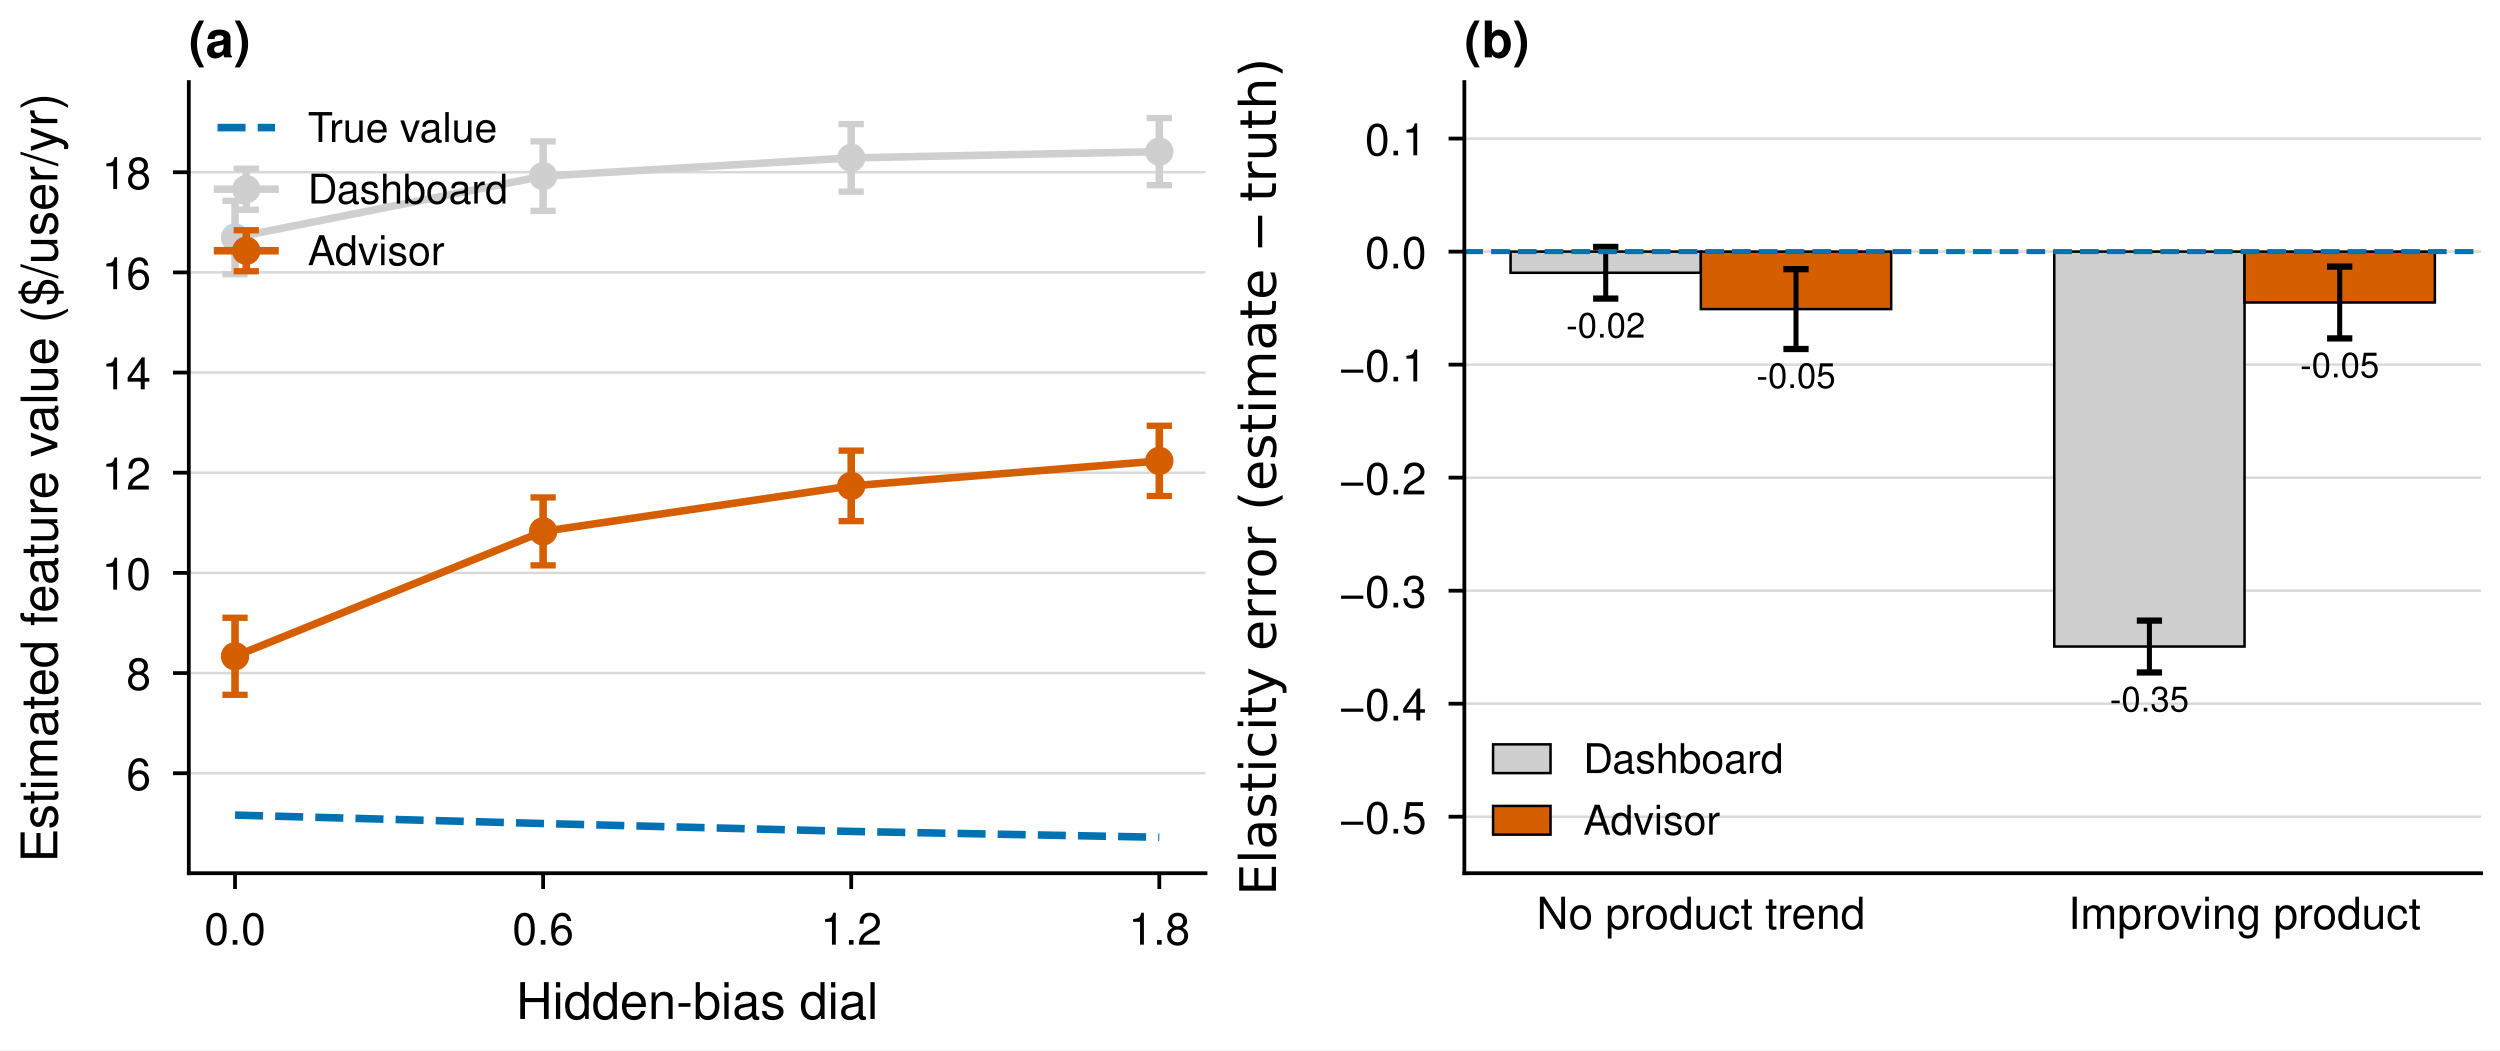
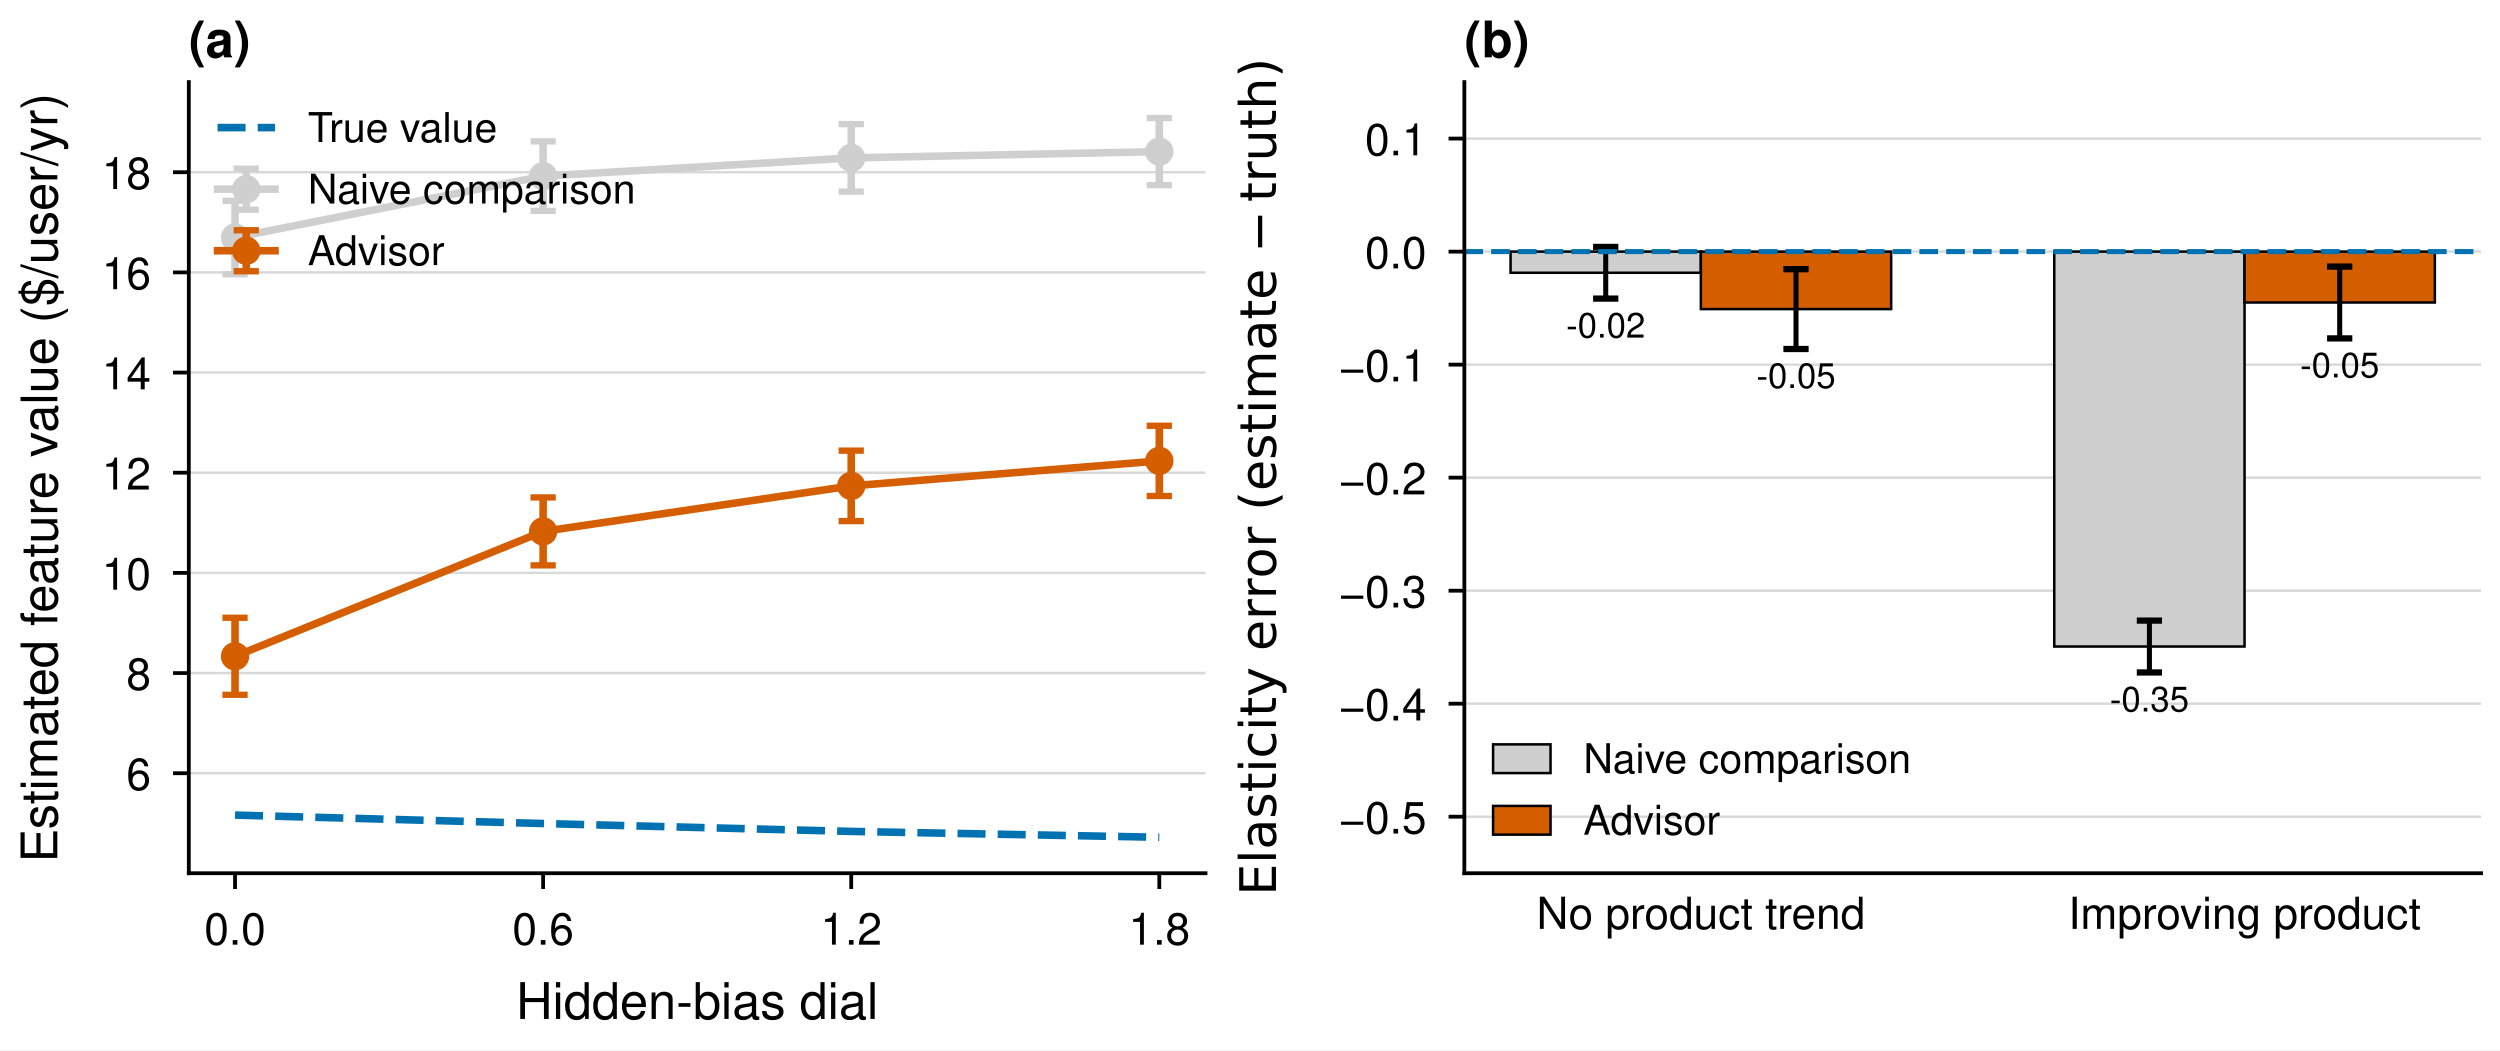
<svg xmlns="http://www.w3.org/2000/svg" xmlns:xlink="http://www.w3.org/1999/xlink" width="396pt" height="166.32pt" viewBox="0 0 396 166.32" version="1.1">
  <defs>
    <style type="text/css">*{stroke-linejoin: round; stroke-linecap: butt}</style>
  </defs>
  <g id="figure_1">
    <g id="patch_1">
      <path d="M 0 166.32  L 396 166.32  L 396 0  L 0 0  z " style="fill: #ffffff" />
    </g>
    <g id="axes_1">
      <g id="patch_2">
        <path d="M 29.908 138.319  L 190.954 138.319  L 190.954 13.001  L 29.908 13.001  z " style="fill: #ffffff" />
      </g>
      <g id="matplotlib.axis_1">
        <g id="xtick_1">
          <g id="line2d_1">
            <defs>
-               <path id="me3007035b7" d="M 0 0  L 0 2.5  " style="stroke: #000000; stroke-width: 0.6" />
+               <path id="md740f919a4" d="M 0 0  L 0 2.5  " style="stroke: #000000; stroke-width: 0.6" />
            </defs>
            <g>
-               <use xlink:href="#me3007035b7" x="37.229" y="138.319" style="stroke: #000000; stroke-width: 0.6" />
+               <use xlink:href="#md740f919a4" x="37.229" y="138.319" style="stroke: #000000; stroke-width: 0.6" />
            </g>
          </g>
          <g id="text_1">
            <text style="font-size: 7px; font-family: 'Helvetica Neue', 'Helvetica', 'Arial', 'TeX Gyre Heros', 'Nimbus Sans', 'Liberation Sans', 'DejaVu Sans', sans-serif; text-anchor: middle" x="37.229" y="149.637" transform="rotate(-0 37.22862 149.6375)">0.0</text>
          </g>
        </g>
        <g id="xtick_2">
          <g id="line2d_2">
            <g>
-               <use xlink:href="#me3007035b7" x="86.03" y="138.319" style="stroke: #000000; stroke-width: 0.6" />
+               <use xlink:href="#md740f919a4" x="86.03" y="138.319" style="stroke: #000000; stroke-width: 0.6" />
            </g>
          </g>
          <g id="text_2">
            <text style="font-size: 7px; font-family: 'Helvetica Neue', 'Helvetica', 'Arial', 'TeX Gyre Heros', 'Nimbus Sans', 'Liberation Sans', 'DejaVu Sans', sans-serif; text-anchor: middle" x="86.03" y="149.637" transform="rotate(-0 86.03029 149.6375)">0.6</text>
          </g>
        </g>
        <g id="xtick_3">
          <g id="line2d_3">
            <g>
-               <use xlink:href="#me3007035b7" x="134.832" y="138.319" style="stroke: #000000; stroke-width: 0.6" />
+               <use xlink:href="#md740f919a4" x="134.832" y="138.319" style="stroke: #000000; stroke-width: 0.6" />
            </g>
          </g>
          <g id="text_3">
            <text style="font-size: 7px; font-family: 'Helvetica Neue', 'Helvetica', 'Arial', 'TeX Gyre Heros', 'Nimbus Sans', 'Liberation Sans', 'DejaVu Sans', sans-serif; text-anchor: middle" x="134.832" y="149.637" transform="rotate(-0 134.832 149.6375)">1.2</text>
          </g>
        </g>
        <g id="xtick_4">
          <g id="line2d_4">
            <g>
-               <use xlink:href="#me3007035b7" x="183.634" y="138.319" style="stroke: #000000; stroke-width: 0.6" />
+               <use xlink:href="#md740f919a4" x="183.634" y="138.319" style="stroke: #000000; stroke-width: 0.6" />
            </g>
          </g>
          <g id="text_4">
            <text style="font-size: 7px; font-family: 'Helvetica Neue', 'Helvetica', 'Arial', 'TeX Gyre Heros', 'Nimbus Sans', 'Liberation Sans', 'DejaVu Sans', sans-serif; text-anchor: middle" x="183.634" y="149.637" transform="rotate(-0 183.6336 149.6375)">1.8</text>
          </g>
        </g>
        <g id="text_5">
          <text style="font-size: 8px; font-family: 'Helvetica Neue', 'Helvetica', 'Arial', 'TeX Gyre Heros', 'Nimbus Sans', 'Liberation Sans', 'DejaVu Sans', sans-serif; text-anchor: middle" x="110.431" y="161.398" transform="rotate(-0 110.4311 161.3979)">Hidden-bias dial</text>
        </g>
      </g>
      <g id="matplotlib.axis_2">
        <g id="ytick_1">
          <g id="line2d_5">
-             <path d="M 29.908 122.479  L 190.954 122.479  " clip-path="url(#pcbcbe449a4)" style="fill: none; stroke: #d9d9d9; stroke-width: 0.4; stroke-linecap: square" />
+             <path d="M 29.908 122.479  L 190.954 122.479  " clip-path="url(#p9e2699ba54)" style="fill: none; stroke: #d9d9d9; stroke-width: 0.4; stroke-linecap: square" />
          </g>
          <g id="line2d_6">
            <defs>
-               <path id="m3be5fb5623" d="M 0 0  L -2.5 0  " style="stroke: #000000; stroke-width: 0.6" />
+               <path id="me9a20f1263" d="M 0 0  L -2.5 0  " style="stroke: #000000; stroke-width: 0.6" />
            </defs>
            <g>
-               <use xlink:href="#m3be5fb5623" x="29.908" y="122.479" style="stroke: #000000; stroke-width: 0.6" />
+               <use xlink:href="#me9a20f1263" x="29.908" y="122.479" style="stroke: #000000; stroke-width: 0.6" />
            </g>
          </g>
          <g id="text_6">
            <text style="font-size: 7px; font-family: 'Helvetica Neue', 'Helvetica', 'Arial', 'TeX Gyre Heros', 'Nimbus Sans', 'Liberation Sans', 'DejaVu Sans', sans-serif; text-anchor: end" x="23.908" y="125.139" transform="rotate(-0 23.90836 125.1385)">6</text>
          </g>
        </g>
        <g id="ytick_2">
          <g id="line2d_7">
-             <path d="M 29.908 106.613  L 190.954 106.613  " clip-path="url(#pcbcbe449a4)" style="fill: none; stroke: #d9d9d9; stroke-width: 0.4; stroke-linecap: square" />
+             <path d="M 29.908 106.613  L 190.954 106.613  " clip-path="url(#p9e2699ba54)" style="fill: none; stroke: #d9d9d9; stroke-width: 0.4; stroke-linecap: square" />
          </g>
          <g id="line2d_8">
            <g>
-               <use xlink:href="#m3be5fb5623" x="29.908" y="106.613" style="stroke: #000000; stroke-width: 0.6" />
+               <use xlink:href="#me9a20f1263" x="29.908" y="106.613" style="stroke: #000000; stroke-width: 0.6" />
            </g>
          </g>
          <g id="text_7">
            <text style="font-size: 7px; font-family: 'Helvetica Neue', 'Helvetica', 'Arial', 'TeX Gyre Heros', 'Nimbus Sans', 'Liberation Sans', 'DejaVu Sans', sans-serif; text-anchor: end" x="23.908" y="109.272" transform="rotate(-0 23.90836 109.2722)">8</text>
          </g>
        </g>
        <g id="ytick_3">
          <g id="line2d_9">
-             <path d="M 29.908 90.747  L 190.954 90.747  " clip-path="url(#pcbcbe449a4)" style="fill: none; stroke: #d9d9d9; stroke-width: 0.4; stroke-linecap: square" />
+             <path d="M 29.908 90.747  L 190.954 90.747  " clip-path="url(#p9e2699ba54)" style="fill: none; stroke: #d9d9d9; stroke-width: 0.4; stroke-linecap: square" />
          </g>
          <g id="line2d_10">
            <g>
-               <use xlink:href="#m3be5fb5623" x="29.908" y="90.747" style="stroke: #000000; stroke-width: 0.6" />
+               <use xlink:href="#me9a20f1263" x="29.908" y="90.747" style="stroke: #000000; stroke-width: 0.6" />
            </g>
          </g>
          <g id="text_8">
            <text style="font-size: 7px; font-family: 'Helvetica Neue', 'Helvetica', 'Arial', 'TeX Gyre Heros', 'Nimbus Sans', 'Liberation Sans', 'DejaVu Sans', sans-serif; text-anchor: end" x="23.908" y="93.406" transform="rotate(-0 23.90836 93.40591)">10</text>
          </g>
        </g>
        <g id="ytick_4">
          <g id="line2d_11">
-             <path d="M 29.908 74.88  L 190.954 74.88  " clip-path="url(#pcbcbe449a4)" style="fill: none; stroke: #d9d9d9; stroke-width: 0.4; stroke-linecap: square" />
+             <path d="M 29.908 74.88  L 190.954 74.88  " clip-path="url(#p9e2699ba54)" style="fill: none; stroke: #d9d9d9; stroke-width: 0.4; stroke-linecap: square" />
          </g>
          <g id="line2d_12">
            <g>
-               <use xlink:href="#m3be5fb5623" x="29.908" y="74.88" style="stroke: #000000; stroke-width: 0.6" />
+               <use xlink:href="#me9a20f1263" x="29.908" y="74.88" style="stroke: #000000; stroke-width: 0.6" />
            </g>
          </g>
          <g id="text_9">
            <text style="font-size: 7px; font-family: 'Helvetica Neue', 'Helvetica', 'Arial', 'TeX Gyre Heros', 'Nimbus Sans', 'Liberation Sans', 'DejaVu Sans', sans-serif; text-anchor: end" x="23.908" y="77.54" transform="rotate(-0 23.90836 77.5396)">12</text>
          </g>
        </g>
        <g id="ytick_5">
          <g id="line2d_13">
-             <path d="M 29.908 59.014  L 190.954 59.014  " clip-path="url(#pcbcbe449a4)" style="fill: none; stroke: #d9d9d9; stroke-width: 0.4; stroke-linecap: square" />
+             <path d="M 29.908 59.014  L 190.954 59.014  " clip-path="url(#p9e2699ba54)" style="fill: none; stroke: #d9d9d9; stroke-width: 0.4; stroke-linecap: square" />
          </g>
          <g id="line2d_14">
            <g>
-               <use xlink:href="#m3be5fb5623" x="29.908" y="59.014" style="stroke: #000000; stroke-width: 0.6" />
+               <use xlink:href="#me9a20f1263" x="29.908" y="59.014" style="stroke: #000000; stroke-width: 0.6" />
            </g>
          </g>
          <g id="text_10">
            <text style="font-size: 7px; font-family: 'Helvetica Neue', 'Helvetica', 'Arial', 'TeX Gyre Heros', 'Nimbus Sans', 'Liberation Sans', 'DejaVu Sans', sans-serif; text-anchor: end" x="23.908" y="61.673" transform="rotate(-0 23.90836 61.67329)">14</text>
          </g>
        </g>
        <g id="ytick_6">
          <g id="line2d_15">
-             <path d="M 29.908 43.148  L 190.954 43.148  " clip-path="url(#pcbcbe449a4)" style="fill: none; stroke: #d9d9d9; stroke-width: 0.4; stroke-linecap: square" />
+             <path d="M 29.908 43.148  L 190.954 43.148  " clip-path="url(#p9e2699ba54)" style="fill: none; stroke: #d9d9d9; stroke-width: 0.4; stroke-linecap: square" />
          </g>
          <g id="line2d_16">
            <g>
-               <use xlink:href="#m3be5fb5623" x="29.908" y="43.148" style="stroke: #000000; stroke-width: 0.6" />
+               <use xlink:href="#me9a20f1263" x="29.908" y="43.148" style="stroke: #000000; stroke-width: 0.6" />
            </g>
          </g>
          <g id="text_11">
            <text style="font-size: 7px; font-family: 'Helvetica Neue', 'Helvetica', 'Arial', 'TeX Gyre Heros', 'Nimbus Sans', 'Liberation Sans', 'DejaVu Sans', sans-serif; text-anchor: end" x="23.908" y="45.807" transform="rotate(-0 23.90836 45.80698)">16</text>
          </g>
        </g>
        <g id="ytick_7">
          <g id="line2d_17">
-             <path d="M 29.908 27.281  L 190.954 27.281  " clip-path="url(#pcbcbe449a4)" style="fill: none; stroke: #d9d9d9; stroke-width: 0.4; stroke-linecap: square" />
+             <path d="M 29.908 27.281  L 190.954 27.281  " clip-path="url(#p9e2699ba54)" style="fill: none; stroke: #d9d9d9; stroke-width: 0.4; stroke-linecap: square" />
          </g>
          <g id="line2d_18">
            <g>
-               <use xlink:href="#m3be5fb5623" x="29.908" y="27.281" style="stroke: #000000; stroke-width: 0.6" />
+               <use xlink:href="#me9a20f1263" x="29.908" y="27.281" style="stroke: #000000; stroke-width: 0.6" />
            </g>
          </g>
          <g id="text_12">
            <text style="font-size: 7px; font-family: 'Helvetica Neue', 'Helvetica', 'Arial', 'TeX Gyre Heros', 'Nimbus Sans', 'Liberation Sans', 'DejaVu Sans', sans-serif; text-anchor: end" x="23.908" y="29.941" transform="rotate(-0 23.90836 29.94067)">18</text>
          </g>
        </g>
        <g id="text_13">
          <text style="font-size: 8px; font-family: 'Helvetica Neue', 'Helvetica', 'Arial', 'TeX Gyre Heros', 'Nimbus Sans', 'Liberation Sans', 'DejaVu Sans', sans-serif; text-anchor: middle" x="9.079" y="75.66" transform="rotate(-90 9.07899 75.66)">Estimated feature value ($/user/yr)</text>
        </g>
      </g>
      <g id="LineCollection_1">
-         <path d="M 37.229 43.445  L 37.229 31.813  " clip-path="url(#pcbcbe449a4)" style="fill: none; stroke: #cfcfcf; stroke-width: 1.2" />
-         <path d="M 86.03 33.406  L 86.03 22.392  " clip-path="url(#pcbcbe449a4)" style="fill: none; stroke: #cfcfcf; stroke-width: 1.2" />
-         <path d="M 134.832 30.358  L 134.832 19.656  " clip-path="url(#pcbcbe449a4)" style="fill: none; stroke: #cfcfcf; stroke-width: 1.2" />
-         <path d="M 183.634 29.333  L 183.634 18.697  " clip-path="url(#pcbcbe449a4)" style="fill: none; stroke: #cfcfcf; stroke-width: 1.2" />
+         <path d="M 37.229 43.445  L 37.229 31.813  " clip-path="url(#p9e2699ba54)" style="fill: none; stroke: #cfcfcf; stroke-width: 1.2" />
+         <path d="M 86.03 33.406  L 86.03 22.392  " clip-path="url(#p9e2699ba54)" style="fill: none; stroke: #cfcfcf; stroke-width: 1.2" />
+         <path d="M 134.832 30.358  L 134.832 19.656  " clip-path="url(#p9e2699ba54)" style="fill: none; stroke: #cfcfcf; stroke-width: 1.2" />
+         <path d="M 183.634 29.333  L 183.634 18.697  " clip-path="url(#p9e2699ba54)" style="fill: none; stroke: #cfcfcf; stroke-width: 1.2" />
      </g>
      <g id="line2d_19">
        <defs>
-           <path id="m114cde1d30" d="M 2 0  L -2 -0  " style="stroke: #cfcfcf" />
+           <path id="m17aa337a20" d="M 2 0  L -2 -0  " style="stroke: #cfcfcf" />
        </defs>
-         <g clip-path="url(#pcbcbe449a4)">
-           <use xlink:href="#m114cde1d30" x="37.229" y="43.445" style="fill: #cfcfcf; stroke: #cfcfcf" />
-           <use xlink:href="#m114cde1d30" x="86.03" y="33.406" style="fill: #cfcfcf; stroke: #cfcfcf" />
-           <use xlink:href="#m114cde1d30" x="134.832" y="30.358" style="fill: #cfcfcf; stroke: #cfcfcf" />
-           <use xlink:href="#m114cde1d30" x="183.634" y="29.333" style="fill: #cfcfcf; stroke: #cfcfcf" />
+         <g clip-path="url(#p9e2699ba54)">
+           <use xlink:href="#m17aa337a20" x="37.229" y="43.445" style="fill: #cfcfcf; stroke: #cfcfcf" />
+           <use xlink:href="#m17aa337a20" x="86.03" y="33.406" style="fill: #cfcfcf; stroke: #cfcfcf" />
+           <use xlink:href="#m17aa337a20" x="134.832" y="30.358" style="fill: #cfcfcf; stroke: #cfcfcf" />
+           <use xlink:href="#m17aa337a20" x="183.634" y="29.333" style="fill: #cfcfcf; stroke: #cfcfcf" />
        </g>
      </g>
      <g id="line2d_20">
-         <g clip-path="url(#pcbcbe449a4)">
-           <use xlink:href="#m114cde1d30" x="37.229" y="31.813" style="fill: #cfcfcf; stroke: #cfcfcf" />
-           <use xlink:href="#m114cde1d30" x="86.03" y="22.392" style="fill: #cfcfcf; stroke: #cfcfcf" />
-           <use xlink:href="#m114cde1d30" x="134.832" y="19.656" style="fill: #cfcfcf; stroke: #cfcfcf" />
-           <use xlink:href="#m114cde1d30" x="183.634" y="18.697" style="fill: #cfcfcf; stroke: #cfcfcf" />
+         <g clip-path="url(#p9e2699ba54)">
+           <use xlink:href="#m17aa337a20" x="37.229" y="31.813" style="fill: #cfcfcf; stroke: #cfcfcf" />
+           <use xlink:href="#m17aa337a20" x="86.03" y="22.392" style="fill: #cfcfcf; stroke: #cfcfcf" />
+           <use xlink:href="#m17aa337a20" x="134.832" y="19.656" style="fill: #cfcfcf; stroke: #cfcfcf" />
+           <use xlink:href="#m17aa337a20" x="183.634" y="18.697" style="fill: #cfcfcf; stroke: #cfcfcf" />
        </g>
      </g>
      <g id="LineCollection_2">
-         <path d="M 37.229 110.055  L 37.229 97.855  " clip-path="url(#pcbcbe449a4)" style="fill: none; stroke: #d55e00; stroke-width: 1.2" />
-         <path d="M 86.03 89.556  L 86.03 78.796  " clip-path="url(#pcbcbe449a4)" style="fill: none; stroke: #d55e00; stroke-width: 1.2" />
-         <path d="M 134.832 82.544  L 134.832 71.382  " clip-path="url(#pcbcbe449a4)" style="fill: none; stroke: #d55e00; stroke-width: 1.2" />
-         <path d="M 183.634 78.565  L 183.634 67.445  " clip-path="url(#pcbcbe449a4)" style="fill: none; stroke: #d55e00; stroke-width: 1.2" />
+         <path d="M 37.229 110.055  L 37.229 97.855  " clip-path="url(#p9e2699ba54)" style="fill: none; stroke: #d55e00; stroke-width: 1.2" />
+         <path d="M 86.03 89.556  L 86.03 78.796  " clip-path="url(#p9e2699ba54)" style="fill: none; stroke: #d55e00; stroke-width: 1.2" />
+         <path d="M 134.832 82.544  L 134.832 71.382  " clip-path="url(#p9e2699ba54)" style="fill: none; stroke: #d55e00; stroke-width: 1.2" />
+         <path d="M 183.634 78.565  L 183.634 67.445  " clip-path="url(#p9e2699ba54)" style="fill: none; stroke: #d55e00; stroke-width: 1.2" />
      </g>
      <g id="line2d_21">
        <defs>
-           <path id="mad5db447be" d="M 2 0  L -2 -0  " style="stroke: #d55e00" />
+           <path id="mf3187e4258" d="M 2 0  L -2 -0  " style="stroke: #d55e00" />
        </defs>
-         <g clip-path="url(#pcbcbe449a4)">
-           <use xlink:href="#mad5db447be" x="37.229" y="110.055" style="fill: #d55e00; stroke: #d55e00" />
-           <use xlink:href="#mad5db447be" x="86.03" y="89.556" style="fill: #d55e00; stroke: #d55e00" />
-           <use xlink:href="#mad5db447be" x="134.832" y="82.544" style="fill: #d55e00; stroke: #d55e00" />
-           <use xlink:href="#mad5db447be" x="183.634" y="78.565" style="fill: #d55e00; stroke: #d55e00" />
+         <g clip-path="url(#p9e2699ba54)">
+           <use xlink:href="#mf3187e4258" x="37.229" y="110.055" style="fill: #d55e00; stroke: #d55e00" />
+           <use xlink:href="#mf3187e4258" x="86.03" y="89.556" style="fill: #d55e00; stroke: #d55e00" />
+           <use xlink:href="#mf3187e4258" x="134.832" y="82.544" style="fill: #d55e00; stroke: #d55e00" />
+           <use xlink:href="#mf3187e4258" x="183.634" y="78.565" style="fill: #d55e00; stroke: #d55e00" />
        </g>
      </g>
      <g id="line2d_22">
-         <g clip-path="url(#pcbcbe449a4)">
-           <use xlink:href="#mad5db447be" x="37.229" y="97.855" style="fill: #d55e00; stroke: #d55e00" />
-           <use xlink:href="#mad5db447be" x="86.03" y="78.796" style="fill: #d55e00; stroke: #d55e00" />
-           <use xlink:href="#mad5db447be" x="134.832" y="71.382" style="fill: #d55e00; stroke: #d55e00" />
-           <use xlink:href="#mad5db447be" x="183.634" y="67.445" style="fill: #d55e00; stroke: #d55e00" />
+         <g clip-path="url(#p9e2699ba54)">
+           <use xlink:href="#mf3187e4258" x="37.229" y="97.855" style="fill: #d55e00; stroke: #d55e00" />
+           <use xlink:href="#mf3187e4258" x="86.03" y="78.796" style="fill: #d55e00; stroke: #d55e00" />
+           <use xlink:href="#mf3187e4258" x="134.832" y="71.382" style="fill: #d55e00; stroke: #d55e00" />
+           <use xlink:href="#mf3187e4258" x="183.634" y="67.445" style="fill: #d55e00; stroke: #d55e00" />
        </g>
      </g>
      <g id="line2d_23">
-         <path d="M 37.229 129.109  L 86.03 130.447  L 134.832 131.696  L 183.634 132.623  " clip-path="url(#pcbcbe449a4)" style="fill: none; stroke-dasharray: 4.44,1.92; stroke-dashoffset: 0; stroke: #0072b2; stroke-width: 1.2" />
+         <path d="M 37.229 129.109  L 86.03 130.447  L 134.832 131.696  L 183.634 132.623  " clip-path="url(#p9e2699ba54)" style="fill: none; stroke-dasharray: 4.44,1.92; stroke-dashoffset: 0; stroke: #0072b2; stroke-width: 1.2" />
      </g>
      <g id="line2d_24">
-         <path d="M 37.229 37.629  L 86.03 27.899  L 134.832 25.007  L 183.634 24.015  " clip-path="url(#pcbcbe449a4)" style="fill: none; stroke: #cfcfcf; stroke-width: 1.2; stroke-linecap: square" />
+         <path d="M 37.229 37.629  L 86.03 27.899  L 134.832 25.007  L 183.634 24.015  " clip-path="url(#p9e2699ba54)" style="fill: none; stroke: #cfcfcf; stroke-width: 1.2; stroke-linecap: square" />
        <defs>
-           <path id="me6ccf4a0ce" d="M 0 1.75  C 0.464 1.75 0.909 1.566 1.237 1.237  C 1.566 0.909 1.75 0.464 1.75 0  C 1.75 -0.464 1.566 -0.909 1.237 -1.237  C 0.909 -1.566 0.464 -1.75 0 -1.75  C -0.464 -1.75 -0.909 -1.566 -1.237 -1.237  C -1.566 -0.909 -1.75 -0.464 -1.75 0  C -1.75 0.464 -1.566 0.909 -1.237 1.237  C -0.909 1.566 -0.464 1.75 0 1.75  z " style="stroke: #cfcfcf" />
+           <path id="m0087fcd6fc" d="M 0 1.75  C 0.464 1.75 0.909 1.566 1.237 1.237  C 1.566 0.909 1.75 0.464 1.75 0  C 1.75 -0.464 1.566 -0.909 1.237 -1.237  C 0.909 -1.566 0.464 -1.75 0 -1.75  C -0.464 -1.75 -0.909 -1.566 -1.237 -1.237  C -1.566 -0.909 -1.75 -0.464 -1.75 0  C -1.75 0.464 -1.566 0.909 -1.237 1.237  C -0.909 1.566 -0.464 1.75 0 1.75  z " style="stroke: #cfcfcf" />
        </defs>
-         <g clip-path="url(#pcbcbe449a4)">
-           <use xlink:href="#me6ccf4a0ce" x="37.229" y="37.629" style="fill: #cfcfcf; stroke: #cfcfcf" />
-           <use xlink:href="#me6ccf4a0ce" x="86.03" y="27.899" style="fill: #cfcfcf; stroke: #cfcfcf" />
-           <use xlink:href="#me6ccf4a0ce" x="134.832" y="25.007" style="fill: #cfcfcf; stroke: #cfcfcf" />
-           <use xlink:href="#me6ccf4a0ce" x="183.634" y="24.015" style="fill: #cfcfcf; stroke: #cfcfcf" />
+         <g clip-path="url(#p9e2699ba54)">
+           <use xlink:href="#m0087fcd6fc" x="37.229" y="37.629" style="fill: #cfcfcf; stroke: #cfcfcf" />
+           <use xlink:href="#m0087fcd6fc" x="86.03" y="27.899" style="fill: #cfcfcf; stroke: #cfcfcf" />
+           <use xlink:href="#m0087fcd6fc" x="134.832" y="25.007" style="fill: #cfcfcf; stroke: #cfcfcf" />
+           <use xlink:href="#m0087fcd6fc" x="183.634" y="24.015" style="fill: #cfcfcf; stroke: #cfcfcf" />
        </g>
      </g>
      <g id="line2d_25">
-         <path d="M 37.229 103.955  L 86.03 84.176  L 134.832 76.963  L 183.634 73.005  " clip-path="url(#pcbcbe449a4)" style="fill: none; stroke: #d55e00; stroke-width: 1.2; stroke-linecap: square" />
+         <path d="M 37.229 103.955  L 86.03 84.176  L 134.832 76.963  L 183.634 73.005  " clip-path="url(#p9e2699ba54)" style="fill: none; stroke: #d55e00; stroke-width: 1.2; stroke-linecap: square" />
        <defs>
-           <path id="m2303ee9ac1" d="M 0 1.75  C 0.464 1.75 0.909 1.566 1.237 1.237  C 1.566 0.909 1.75 0.464 1.75 0  C 1.75 -0.464 1.566 -0.909 1.237 -1.237  C 0.909 -1.566 0.464 -1.75 0 -1.75  C -0.464 -1.75 -0.909 -1.566 -1.237 -1.237  C -1.566 -0.909 -1.75 -0.464 -1.75 0  C -1.75 0.464 -1.566 0.909 -1.237 1.237  C -0.909 1.566 -0.464 1.75 0 1.75  z " style="stroke: #d55e00" />
+           <path id="m095794d73f" d="M 0 1.75  C 0.464 1.75 0.909 1.566 1.237 1.237  C 1.566 0.909 1.75 0.464 1.75 0  C 1.75 -0.464 1.566 -0.909 1.237 -1.237  C 0.909 -1.566 0.464 -1.75 0 -1.75  C -0.464 -1.75 -0.909 -1.566 -1.237 -1.237  C -1.566 -0.909 -1.75 -0.464 -1.75 0  C -1.75 0.464 -1.566 0.909 -1.237 1.237  C -0.909 1.566 -0.464 1.75 0 1.75  z " style="stroke: #d55e00" />
        </defs>
-         <g clip-path="url(#pcbcbe449a4)">
-           <use xlink:href="#m2303ee9ac1" x="37.229" y="103.955" style="fill: #d55e00; stroke: #d55e00" />
-           <use xlink:href="#m2303ee9ac1" x="86.03" y="84.176" style="fill: #d55e00; stroke: #d55e00" />
-           <use xlink:href="#m2303ee9ac1" x="134.832" y="76.963" style="fill: #d55e00; stroke: #d55e00" />
-           <use xlink:href="#m2303ee9ac1" x="183.634" y="73.005" style="fill: #d55e00; stroke: #d55e00" />
+         <g clip-path="url(#p9e2699ba54)">
+           <use xlink:href="#m095794d73f" x="37.229" y="103.955" style="fill: #d55e00; stroke: #d55e00" />
+           <use xlink:href="#m095794d73f" x="86.03" y="84.176" style="fill: #d55e00; stroke: #d55e00" />
+           <use xlink:href="#m095794d73f" x="134.832" y="76.963" style="fill: #d55e00; stroke: #d55e00" />
+           <use xlink:href="#m095794d73f" x="183.634" y="73.005" style="fill: #d55e00; stroke: #d55e00" />
        </g>
      </g>
      <g id="patch_3">
        <path d="M 29.908 138.319  L 29.908 13.001  " style="fill: none; stroke: #000000; stroke-width: 0.6; stroke-linejoin: miter; stroke-linecap: square" />
      </g>
      <g id="patch_4">
        <path d="M 29.908 138.319  L 190.954 138.319  " style="fill: none; stroke: #000000; stroke-width: 0.6; stroke-linejoin: miter; stroke-linecap: square" />
      </g>
      <g id="text_14">
        <text style="font-weight: 700; font-size: 8px; font-family: 'Helvetica Neue', 'Helvetica', 'Arial', 'TeX Gyre Heros', 'Nimbus Sans', 'Liberation Sans', 'DejaVu Sans', sans-serif; text-anchor: start" x="29.908" y="9.079" transform="rotate(-0 29.90836 9.07899)">(a)</text>
      </g>
      <g id="legend_1">
        <g id="line2d_26">
          <path d="M 34.458 20.215  L 39.008 20.215  L 43.558 20.215  " style="fill: none; stroke-dasharray: 4.44,1.92; stroke-dashoffset: 0; stroke: #0072b2; stroke-width: 1.2" />
        </g>
        <g id="text_15">
          <text style="font-size: 6.5px; font-family: 'Helvetica Neue', 'Helvetica', 'Arial', 'TeX Gyre Heros', 'Nimbus Sans', 'Liberation Sans', 'DejaVu Sans', sans-serif; text-anchor: start" x="48.758" y="22.49" transform="rotate(-0 48.75836 22.48985)">True value</text>
        </g>
        <g id="LineCollection_3">
          <path d="M 39.008 33.215  L 39.008 26.715  " style="fill: none; stroke: #cfcfcf; stroke-width: 1.2" />
        </g>
        <g id="line2d_27">
          <g>
-             <use xlink:href="#m114cde1d30" x="39.008" y="33.215" style="fill: #cfcfcf; stroke: #cfcfcf" />
+             <use xlink:href="#m17aa337a20" x="39.008" y="33.215" style="fill: #cfcfcf; stroke: #cfcfcf" />
          </g>
        </g>
        <g id="line2d_28">
          <g>
-             <use xlink:href="#m114cde1d30" x="39.008" y="26.715" style="fill: #cfcfcf; stroke: #cfcfcf" />
+             <use xlink:href="#m17aa337a20" x="39.008" y="26.715" style="fill: #cfcfcf; stroke: #cfcfcf" />
          </g>
        </g>
        <g id="line2d_29">
          <path d="M 34.458 29.965  L 43.558 29.965  " style="fill: none; stroke: #cfcfcf; stroke-width: 1.2; stroke-linecap: square" />
        </g>
        <g id="line2d_30">
          <g>
-             <use xlink:href="#me6ccf4a0ce" x="39.008" y="29.965" style="fill: #cfcfcf; stroke: #cfcfcf" />
+             <use xlink:href="#m0087fcd6fc" x="39.008" y="29.965" style="fill: #cfcfcf; stroke: #cfcfcf" />
          </g>
        </g>
        <g id="text_16">
-           <text style="font-size: 6.5px; font-family: 'Helvetica Neue', 'Helvetica', 'Arial', 'TeX Gyre Heros', 'Nimbus Sans', 'Liberation Sans', 'DejaVu Sans', sans-serif; text-anchor: start" x="48.758" y="32.24" transform="rotate(-0 48.75836 32.24036)">Dashboard</text>
+           <text style="font-size: 6.5px; font-family: 'Helvetica Neue', 'Helvetica', 'Arial', 'TeX Gyre Heros', 'Nimbus Sans', 'Liberation Sans', 'DejaVu Sans', sans-serif; text-anchor: start" x="48.758" y="32.24" transform="rotate(-0 48.75836 32.24036)">Naive comparison</text>
        </g>
        <g id="LineCollection_4">
          <path d="M 39.008 42.966  L 39.008 36.466  " style="fill: none; stroke: #d55e00; stroke-width: 1.2" />
        </g>
        <g id="line2d_31">
          <g>
-             <use xlink:href="#mad5db447be" x="39.008" y="42.966" style="fill: #d55e00; stroke: #d55e00" />
+             <use xlink:href="#mf3187e4258" x="39.008" y="42.966" style="fill: #d55e00; stroke: #d55e00" />
          </g>
        </g>
        <g id="line2d_32">
          <g>
-             <use xlink:href="#mad5db447be" x="39.008" y="36.466" style="fill: #d55e00; stroke: #d55e00" />
+             <use xlink:href="#mf3187e4258" x="39.008" y="36.466" style="fill: #d55e00; stroke: #d55e00" />
          </g>
        </g>
        <g id="line2d_33">
          <path d="M 34.458 39.716  L 43.558 39.716  " style="fill: none; stroke: #d55e00; stroke-width: 1.2; stroke-linecap: square" />
        </g>
        <g id="line2d_34">
          <g>
-             <use xlink:href="#m2303ee9ac1" x="39.008" y="39.716" style="fill: #d55e00; stroke: #d55e00" />
+             <use xlink:href="#m095794d73f" x="39.008" y="39.716" style="fill: #d55e00; stroke: #d55e00" />
          </g>
        </g>
        <g id="text_17">
          <text style="font-size: 6.5px; font-family: 'Helvetica Neue', 'Helvetica', 'Arial', 'TeX Gyre Heros', 'Nimbus Sans', 'Liberation Sans', 'DejaVu Sans', sans-serif; text-anchor: start" x="48.758" y="41.991" transform="rotate(-0 48.75836 41.99086)">Advisor</text>
        </g>
      </g>
    </g>
    <g id="axes_2">
      <g id="patch_5">
        <path d="M 231.954 138.319  L 393 138.319  L 393 13.001  L 231.954 13.001  z " style="fill: #ffffff" />
      </g>
      <g id="matplotlib.axis_3">
        <g id="xtick_5">
          <g id="line2d_35" />
          <g id="text_18">
            <text style="font-size: 7px; font-family: 'Helvetica Neue', 'Helvetica', 'Arial', 'TeX Gyre Heros', 'Nimbus Sans', 'Liberation Sans', 'DejaVu Sans', sans-serif; text-anchor: middle" x="269.417" y="147.138" transform="rotate(-0 269.4167 147.138)">No product trend</text>
          </g>
        </g>
        <g id="xtick_6">
          <g id="line2d_36" />
          <g id="text_19">
            <text style="font-size: 7px; font-family: 'Helvetica Neue', 'Helvetica', 'Arial', 'TeX Gyre Heros', 'Nimbus Sans', 'Liberation Sans', 'DejaVu Sans', sans-serif; text-anchor: middle" x="355.537" y="147.138" transform="rotate(-0 355.5373 147.138)">Improving product</text>
          </g>
        </g>
      </g>
      <g id="matplotlib.axis_4">
        <g id="ytick_8">
          <g id="line2d_37">
-             <path d="M 231.954 129.368  L 393 129.368  " clip-path="url(#p825548a7c8)" style="fill: none; stroke: #d9d9d9; stroke-width: 0.4; stroke-linecap: square" />
+             <path d="M 231.954 129.368  L 393 129.368  " clip-path="url(#p6ec10da5fe)" style="fill: none; stroke: #d9d9d9; stroke-width: 0.4; stroke-linecap: square" />
          </g>
          <g id="line2d_38">
            <g>
-               <use xlink:href="#m3be5fb5623" x="231.954" y="129.368" style="stroke: #000000; stroke-width: 0.6" />
+               <use xlink:href="#me9a20f1263" x="231.954" y="129.368" style="stroke: #000000; stroke-width: 0.6" />
            </g>
          </g>
          <g id="text_20">
            <text style="font-size: 7px; font-family: 'Helvetica Neue', 'Helvetica', 'Arial', 'TeX Gyre Heros', 'Nimbus Sans', 'Liberation Sans', 'DejaVu Sans', sans-serif; text-anchor: end" x="225.954" y="132.027" transform="rotate(-0 225.9542 132.027)">−0.5</text>
          </g>
        </g>
        <g id="ytick_9">
          <g id="line2d_39">
-             <path d="M 231.954 111.465  L 393 111.465  " clip-path="url(#p825548a7c8)" style="fill: none; stroke: #d9d9d9; stroke-width: 0.4; stroke-linecap: square" />
+             <path d="M 231.954 111.465  L 393 111.465  " clip-path="url(#p6ec10da5fe)" style="fill: none; stroke: #d9d9d9; stroke-width: 0.4; stroke-linecap: square" />
          </g>
          <g id="line2d_40">
            <g>
-               <use xlink:href="#m3be5fb5623" x="231.954" y="111.465" style="stroke: #000000; stroke-width: 0.6" />
+               <use xlink:href="#me9a20f1263" x="231.954" y="111.465" style="stroke: #000000; stroke-width: 0.6" />
            </g>
          </g>
          <g id="text_21">
            <text style="font-size: 7px; font-family: 'Helvetica Neue', 'Helvetica', 'Arial', 'TeX Gyre Heros', 'Nimbus Sans', 'Liberation Sans', 'DejaVu Sans', sans-serif; text-anchor: end" x="225.954" y="114.124" transform="rotate(-0 225.9542 114.1244)">−0.4</text>
          </g>
        </g>
        <g id="ytick_10">
          <g id="line2d_41">
-             <path d="M 231.954 93.563  L 393 93.563  " clip-path="url(#p825548a7c8)" style="fill: none; stroke: #d9d9d9; stroke-width: 0.4; stroke-linecap: square" />
+             <path d="M 231.954 93.563  L 393 93.563  " clip-path="url(#p6ec10da5fe)" style="fill: none; stroke: #d9d9d9; stroke-width: 0.4; stroke-linecap: square" />
          </g>
          <g id="line2d_42">
            <g>
-               <use xlink:href="#m3be5fb5623" x="231.954" y="93.563" style="stroke: #000000; stroke-width: 0.6" />
+               <use xlink:href="#me9a20f1263" x="231.954" y="93.563" style="stroke: #000000; stroke-width: 0.6" />
            </g>
          </g>
          <g id="text_22">
            <text style="font-size: 7px; font-family: 'Helvetica Neue', 'Helvetica', 'Arial', 'TeX Gyre Heros', 'Nimbus Sans', 'Liberation Sans', 'DejaVu Sans', sans-serif; text-anchor: end" x="225.954" y="96.222" transform="rotate(-0 225.9542 96.22179)">−0.3</text>
          </g>
        </g>
        <g id="ytick_11">
          <g id="line2d_43">
-             <path d="M 231.954 75.66  L 393 75.66  " clip-path="url(#p825548a7c8)" style="fill: none; stroke: #d9d9d9; stroke-width: 0.4; stroke-linecap: square" />
+             <path d="M 231.954 75.66  L 393 75.66  " clip-path="url(#p6ec10da5fe)" style="fill: none; stroke: #d9d9d9; stroke-width: 0.4; stroke-linecap: square" />
          </g>
          <g id="line2d_44">
            <g>
-               <use xlink:href="#m3be5fb5623" x="231.954" y="75.66" style="stroke: #000000; stroke-width: 0.6" />
+               <use xlink:href="#me9a20f1263" x="231.954" y="75.66" style="stroke: #000000; stroke-width: 0.6" />
            </g>
          </g>
          <g id="text_23">
            <text style="font-size: 7px; font-family: 'Helvetica Neue', 'Helvetica', 'Arial', 'TeX Gyre Heros', 'Nimbus Sans', 'Liberation Sans', 'DejaVu Sans', sans-serif; text-anchor: end" x="225.954" y="78.319" transform="rotate(-0 225.9542 78.31918)">−0.2</text>
          </g>
        </g>
        <g id="ytick_12">
          <g id="line2d_45">
-             <path d="M 231.954 57.757  L 393 57.757  " clip-path="url(#p825548a7c8)" style="fill: none; stroke: #d9d9d9; stroke-width: 0.4; stroke-linecap: square" />
+             <path d="M 231.954 57.757  L 393 57.757  " clip-path="url(#p6ec10da5fe)" style="fill: none; stroke: #d9d9d9; stroke-width: 0.4; stroke-linecap: square" />
          </g>
          <g id="line2d_46">
            <g>
-               <use xlink:href="#m3be5fb5623" x="231.954" y="57.757" style="stroke: #000000; stroke-width: 0.6" />
+               <use xlink:href="#me9a20f1263" x="231.954" y="57.757" style="stroke: #000000; stroke-width: 0.6" />
            </g>
          </g>
          <g id="text_24">
            <text style="font-size: 7px; font-family: 'Helvetica Neue', 'Helvetica', 'Arial', 'TeX Gyre Heros', 'Nimbus Sans', 'Liberation Sans', 'DejaVu Sans', sans-serif; text-anchor: end" x="225.954" y="60.417" transform="rotate(-0 225.9542 60.41657)">−0.1</text>
          </g>
        </g>
        <g id="ytick_13">
          <g id="line2d_47">
-             <path d="M 231.954 39.855  L 393 39.855  " clip-path="url(#p825548a7c8)" style="fill: none; stroke: #d9d9d9; stroke-width: 0.4; stroke-linecap: square" />
+             <path d="M 231.954 39.855  L 393 39.855  " clip-path="url(#p6ec10da5fe)" style="fill: none; stroke: #d9d9d9; stroke-width: 0.4; stroke-linecap: square" />
          </g>
          <g id="line2d_48">
            <g>
-               <use xlink:href="#m3be5fb5623" x="231.954" y="39.855" style="stroke: #000000; stroke-width: 0.6" />
+               <use xlink:href="#me9a20f1263" x="231.954" y="39.855" style="stroke: #000000; stroke-width: 0.6" />
            </g>
          </g>
          <g id="text_25">
            <text style="font-size: 7px; font-family: 'Helvetica Neue', 'Helvetica', 'Arial', 'TeX Gyre Heros', 'Nimbus Sans', 'Liberation Sans', 'DejaVu Sans', sans-serif; text-anchor: end" x="225.954" y="42.514" transform="rotate(-0 225.9542 42.51396)">0.0</text>
          </g>
        </g>
        <g id="ytick_14">
          <g id="line2d_49">
-             <path d="M 231.954 21.952  L 393 21.952  " clip-path="url(#p825548a7c8)" style="fill: none; stroke: #d9d9d9; stroke-width: 0.4; stroke-linecap: square" />
+             <path d="M 231.954 21.952  L 393 21.952  " clip-path="url(#p6ec10da5fe)" style="fill: none; stroke: #d9d9d9; stroke-width: 0.4; stroke-linecap: square" />
          </g>
          <g id="line2d_50">
            <g>
-               <use xlink:href="#m3be5fb5623" x="231.954" y="21.952" style="stroke: #000000; stroke-width: 0.6" />
+               <use xlink:href="#me9a20f1263" x="231.954" y="21.952" style="stroke: #000000; stroke-width: 0.6" />
            </g>
          </g>
          <g id="text_26">
            <text style="font-size: 7px; font-family: 'Helvetica Neue', 'Helvetica', 'Arial', 'TeX Gyre Heros', 'Nimbus Sans', 'Liberation Sans', 'DejaVu Sans', sans-serif; text-anchor: end" x="225.954" y="24.611" transform="rotate(-0 225.9542 24.61135)">0.1</text>
          </g>
        </g>
        <g id="text_27">
          <g transform="translate(203.0344 141.86) rotate(-90)">
            <text>
              <tspan x="0" y="-0.922" style="font-size: 8px; font-family: 'DejaVu Sans'">E</tspan>
              <tspan x="5.055" y="-0.922" style="font-size: 8px; font-family: 'DejaVu Sans'">l</tspan>
              <tspan x="7.277" y="-0.922" style="font-size: 8px; font-family: 'DejaVu Sans'">a</tspan>
              <tspan x="12.18" y="-0.922" style="font-size: 8px; font-family: 'DejaVu Sans'">s</tspan>
              <tspan x="16.348" y="-0.922" style="font-size: 8px; font-family: 'DejaVu Sans'">t</tspan>
              <tspan x="19.484" y="-0.922" style="font-size: 8px; font-family: 'DejaVu Sans'">i</tspan>
              <tspan x="21.707" y="-0.922" style="font-size: 8px; font-family: 'DejaVu Sans'">c</tspan>
              <tspan x="26.105" y="-0.922" style="font-size: 8px; font-family: 'DejaVu Sans'">i</tspan>
              <tspan x="28.328" y="-0.922" style="font-size: 8px; font-family: 'DejaVu Sans'">t</tspan>
              <tspan x="31.465" y="-0.922" style="font-size: 8px; font-family: 'DejaVu Sans'">y</tspan>
              <tspan x="36.199" y="-0.922" style="font-size: 8px; font-family: 'DejaVu Sans'"> </tspan>
              <tspan x="38.742" y="-0.922" style="font-size: 8px; font-family: 'DejaVu Sans'">e</tspan>
              <tspan x="43.664" y="-0.922" style="font-size: 8px; font-family: 'DejaVu Sans'">r</tspan>
              <tspan x="46.953" y="-0.922" style="font-size: 8px; font-family: 'DejaVu Sans'">r</tspan>
              <tspan x="50.242" y="-0.922" style="font-size: 8px; font-family: 'DejaVu Sans'">o</tspan>
              <tspan x="55.137" y="-0.922" style="font-size: 8px; font-family: 'DejaVu Sans'">r</tspan>
              <tspan x="58.426" y="-0.922" style="font-size: 8px; font-family: 'DejaVu Sans'"> </tspan>
              <tspan x="60.969" y="-0.922" style="font-size: 8px; font-family: 'DejaVu Sans'">(</tspan>
              <tspan x="64.09" y="-0.922" style="font-size: 8px; font-family: 'DejaVu Sans'">e</tspan>
              <tspan x="69.012" y="-0.922" style="font-size: 8px; font-family: 'DejaVu Sans'">s</tspan>
              <tspan x="73.18" y="-0.922" style="font-size: 8px; font-family: 'DejaVu Sans'">t</tspan>
              <tspan x="76.316" y="-0.922" style="font-size: 8px; font-family: 'DejaVu Sans'">i</tspan>
              <tspan x="78.539" y="-0.922" style="font-size: 8px; font-family: 'DejaVu Sans'">m</tspan>
              <tspan x="86.332" y="-0.922" style="font-size: 8px; font-family: 'DejaVu Sans'">a</tspan>
              <tspan x="91.234" y="-0.922" style="font-size: 8px; font-family: 'DejaVu Sans'">t</tspan>
              <tspan x="94.371" y="-0.922" style="font-size: 8px; font-family: 'DejaVu Sans'">e</tspan>
              <tspan x="99.293" y="-0.922" style="font-size: 8px; font-family: 'DejaVu Sans'"> </tspan>
              <tspan x="107.316" y="-0.922" style="font-size: 8px; font-family: 'DejaVu Sans'"> </tspan>
              <tspan x="109.859" y="-0.922" style="font-size: 8px; font-family: 'DejaVu Sans'">t</tspan>
              <tspan x="112.996" y="-0.922" style="font-size: 8px; font-family: 'DejaVu Sans'">r</tspan>
              <tspan x="116.285" y="-0.922" style="font-size: 8px; font-family: 'DejaVu Sans'">u</tspan>
              <tspan x="121.355" y="-0.922" style="font-size: 8px; font-family: 'DejaVu Sans'">t</tspan>
              <tspan x="124.492" y="-0.922" style="font-size: 8px; font-family: 'DejaVu Sans'">h</tspan>
              <tspan x="129.562" y="-0.922" style="font-size: 8px; font-family: 'DejaVu Sans'">)</tspan>
              <tspan x="101.836" y="-0.922" style="font-size: 8px; font-family: 'STIXGeneral'">−</tspan>
            </text>
          </g>
        </g>
      </g>
      <g id="patch_6">
-         <path d="M 239.274 39.855  L 269.417 39.855  L 269.417 43.206  L 239.274 43.206  z " clip-path="url(#p825548a7c8)" style="fill: #cfcfcf; stroke: #000000; stroke-width: 0.4; stroke-linejoin: miter" />
+         <path d="M 239.274 39.855  L 269.417 39.855  L 269.417 43.206  L 239.274 43.206  z " clip-path="url(#p6ec10da5fe)" style="fill: #cfcfcf; stroke: #000000; stroke-width: 0.4; stroke-linejoin: miter" />
      </g>
      <g id="patch_7">
-         <path d="M 325.395 39.855  L 355.537 39.855  L 355.537 102.411  L 325.395 102.411  z " clip-path="url(#p825548a7c8)" style="fill: #cfcfcf; stroke: #000000; stroke-width: 0.4; stroke-linejoin: miter" />
+         <path d="M 325.395 39.855  L 355.537 39.855  L 355.537 102.411  L 325.395 102.411  z " clip-path="url(#p6ec10da5fe)" style="fill: #cfcfcf; stroke: #000000; stroke-width: 0.4; stroke-linejoin: miter" />
      </g>
      <g id="patch_8">
-         <path d="M 269.417 39.855  L 299.559 39.855  L 299.559 48.959  L 269.417 48.959  z " clip-path="url(#p825548a7c8)" style="fill: #d55e00; stroke: #000000; stroke-width: 0.4; stroke-linejoin: miter" />
+         <path d="M 269.417 39.855  L 299.559 39.855  L 299.559 48.959  L 269.417 48.959  z " clip-path="url(#p6ec10da5fe)" style="fill: #d55e00; stroke: #000000; stroke-width: 0.4; stroke-linejoin: miter" />
      </g>
      <g id="patch_9">
-         <path d="M 355.537 39.855  L 385.68 39.855  L 385.68 47.916  L 355.537 47.916  z " clip-path="url(#p825548a7c8)" style="fill: #d55e00; stroke: #000000; stroke-width: 0.4; stroke-linejoin: miter" />
+         <path d="M 355.537 39.855  L 385.68 39.855  L 385.68 47.916  L 355.537 47.916  z " clip-path="url(#p6ec10da5fe)" style="fill: #d55e00; stroke: #000000; stroke-width: 0.4; stroke-linejoin: miter" />
      </g>
      <g id="LineCollection_5">
-         <path d="M 254.346 47.299  L 254.346 39.113  " clip-path="url(#p825548a7c8)" style="fill: none; stroke: #000000; stroke-width: 0.8" />
-         <path d="M 340.466 106.519  L 340.466 98.302  " clip-path="url(#p825548a7c8)" style="fill: none; stroke: #000000; stroke-width: 0.8" />
+         <path d="M 254.346 47.299  L 254.346 39.113  " clip-path="url(#p6ec10da5fe)" style="fill: none; stroke: #000000; stroke-width: 0.8" />
+         <path d="M 340.466 106.519  L 340.466 98.302  " clip-path="url(#p6ec10da5fe)" style="fill: none; stroke: #000000; stroke-width: 0.8" />
      </g>
      <g id="line2d_51">
        <defs>
-           <path id="mf0a66a1a4d" d="M 2 0  L -2 -0  " style="stroke: #000000" />
+           <path id="m8894a30382" d="M 2 0  L -2 -0  " style="stroke: #000000" />
        </defs>
-         <g clip-path="url(#p825548a7c8)">
-           <use xlink:href="#mf0a66a1a4d" x="254.346" y="47.299" style="fill: #0072b2; stroke: #000000" />
-           <use xlink:href="#mf0a66a1a4d" x="340.466" y="106.519" style="fill: #0072b2; stroke: #000000" />
+         <g clip-path="url(#p6ec10da5fe)">
+           <use xlink:href="#m8894a30382" x="254.346" y="47.299" style="fill: #0072b2; stroke: #000000" />
+           <use xlink:href="#m8894a30382" x="340.466" y="106.519" style="fill: #0072b2; stroke: #000000" />
        </g>
      </g>
      <g id="line2d_52">
-         <g clip-path="url(#p825548a7c8)">
-           <use xlink:href="#mf0a66a1a4d" x="254.346" y="39.113" style="fill: #0072b2; stroke: #000000" />
-           <use xlink:href="#mf0a66a1a4d" x="340.466" y="98.302" style="fill: #0072b2; stroke: #000000" />
+         <g clip-path="url(#p6ec10da5fe)">
+           <use xlink:href="#m8894a30382" x="254.346" y="39.113" style="fill: #0072b2; stroke: #000000" />
+           <use xlink:href="#m8894a30382" x="340.466" y="98.302" style="fill: #0072b2; stroke: #000000" />
        </g>
      </g>
      <g id="LineCollection_6">
-         <path d="M 284.488 55.282  L 284.488 42.635  " clip-path="url(#p825548a7c8)" style="fill: none; stroke: #000000; stroke-width: 0.8" />
-         <path d="M 370.608 53.604  L 370.608 42.229  " clip-path="url(#p825548a7c8)" style="fill: none; stroke: #000000; stroke-width: 0.8" />
+         <path d="M 284.488 55.282  L 284.488 42.635  " clip-path="url(#p6ec10da5fe)" style="fill: none; stroke: #000000; stroke-width: 0.8" />
+         <path d="M 370.608 53.604  L 370.608 42.229  " clip-path="url(#p6ec10da5fe)" style="fill: none; stroke: #000000; stroke-width: 0.8" />
      </g>
      <g id="line2d_53">
-         <g clip-path="url(#p825548a7c8)">
-           <use xlink:href="#mf0a66a1a4d" x="284.488" y="55.282" style="fill: #0072b2; stroke: #000000" />
-           <use xlink:href="#mf0a66a1a4d" x="370.608" y="53.604" style="fill: #0072b2; stroke: #000000" />
+         <g clip-path="url(#p6ec10da5fe)">
+           <use xlink:href="#m8894a30382" x="284.488" y="55.282" style="fill: #0072b2; stroke: #000000" />
+           <use xlink:href="#m8894a30382" x="370.608" y="53.604" style="fill: #0072b2; stroke: #000000" />
        </g>
      </g>
      <g id="line2d_54">
-         <g clip-path="url(#p825548a7c8)">
-           <use xlink:href="#mf0a66a1a4d" x="284.488" y="42.635" style="fill: #0072b2; stroke: #000000" />
-           <use xlink:href="#mf0a66a1a4d" x="370.608" y="42.229" style="fill: #0072b2; stroke: #000000" />
+         <g clip-path="url(#p6ec10da5fe)">
+           <use xlink:href="#m8894a30382" x="284.488" y="42.635" style="fill: #0072b2; stroke: #000000" />
+           <use xlink:href="#m8894a30382" x="370.608" y="42.229" style="fill: #0072b2; stroke: #000000" />
        </g>
      </g>
      <g id="line2d_55">
-         <path d="M 231.954 39.855  L 393 39.855  " clip-path="url(#p825548a7c8)" style="fill: none; stroke-dasharray: 2.96,1.28; stroke-dashoffset: 0; stroke: #0072b2; stroke-width: 0.8" />
+         <path d="M 231.954 39.855  L 393 39.855  " clip-path="url(#p6ec10da5fe)" style="fill: none; stroke-dasharray: 2.96,1.28; stroke-dashoffset: 0; stroke: #0072b2; stroke-width: 0.8" />
      </g>
      <g id="patch_10">
        <path d="M 231.954 138.319  L 231.954 13.001  " style="fill: none; stroke: #000000; stroke-width: 0.6; stroke-linejoin: miter; stroke-linecap: square" />
      </g>
      <g id="patch_11">
        <path d="M 231.954 138.319  L 393 138.319  " style="fill: none; stroke: #000000; stroke-width: 0.6; stroke-linejoin: miter; stroke-linecap: square" />
      </g>
      <g id="text_28">
        <text style="font-size: 5.5px; font-family: 'Helvetica Neue', 'Helvetica', 'Arial', 'TeX Gyre Heros', 'Nimbus Sans', 'Liberation Sans', 'DejaVu Sans', sans-serif; text-anchor: middle" x="254.346" y="53.477" transform="rotate(-0 254.3456 53.47731)">-0.02</text>
      </g>
      <g id="text_29">
        <text style="font-size: 5.5px; font-family: 'Helvetica Neue', 'Helvetica', 'Arial', 'TeX Gyre Heros', 'Nimbus Sans', 'Liberation Sans', 'DejaVu Sans', sans-serif; text-anchor: middle" x="340.466" y="112.698" transform="rotate(-0 340.4662 112.6981)">-0.35</text>
      </g>
      <g id="text_30">
        <text style="font-size: 5.5px; font-family: 'Helvetica Neue', 'Helvetica', 'Arial', 'TeX Gyre Heros', 'Nimbus Sans', 'Liberation Sans', 'DejaVu Sans', sans-serif; text-anchor: middle" x="284.488" y="61.461" transform="rotate(-0 284.4878 61.46062)">-0.05</text>
      </g>
      <g id="text_31">
        <text style="font-size: 5.5px; font-family: 'Helvetica Neue', 'Helvetica', 'Arial', 'TeX Gyre Heros', 'Nimbus Sans', 'Liberation Sans', 'DejaVu Sans', sans-serif; text-anchor: middle" x="370.608" y="59.782" transform="rotate(-0 370.6084 59.78227)">-0.05</text>
      </g>
      <g id="text_32">
        <text style="font-weight: 700; font-size: 8px; font-family: 'Helvetica Neue', 'Helvetica', 'Arial', 'TeX Gyre Heros', 'Nimbus Sans', 'Liberation Sans', 'DejaVu Sans', sans-serif; text-anchor: start" x="231.954" y="9.079" transform="rotate(-0 231.9542 9.07899)">(b)</text>
      </g>
      <g id="legend_2">
        <g id="patch_12">
          <path d="M 236.504 122.457  L 245.604 122.457  L 245.604 117.907  L 236.504 117.907  z " style="fill: #cfcfcf; stroke: #000000; stroke-width: 0.4; stroke-linejoin: miter" />
        </g>
        <g id="text_33">
-           <text style="font-size: 6.5px; font-family: 'Helvetica Neue', 'Helvetica', 'Arial', 'TeX Gyre Heros', 'Nimbus Sans', 'Liberation Sans', 'DejaVu Sans', sans-serif; text-anchor: start" x="250.804" y="122.457" transform="rotate(-0 250.8042 122.4571)">Dashboard</text>
+           <text style="font-size: 6.5px; font-family: 'Helvetica Neue', 'Helvetica', 'Arial', 'TeX Gyre Heros', 'Nimbus Sans', 'Liberation Sans', 'DejaVu Sans', sans-serif; text-anchor: start" x="250.804" y="122.457" transform="rotate(-0 250.8042 122.4571)">Naive comparison</text>
        </g>
        <g id="patch_13">
          <path d="M 236.504 132.208  L 245.604 132.208  L 245.604 127.658  L 236.504 127.658  z " style="fill: #d55e00; stroke: #000000; stroke-width: 0.4; stroke-linejoin: miter" />
        </g>
        <g id="text_34">
          <text style="font-size: 6.5px; font-family: 'Helvetica Neue', 'Helvetica', 'Arial', 'TeX Gyre Heros', 'Nimbus Sans', 'Liberation Sans', 'DejaVu Sans', sans-serif; text-anchor: start" x="250.804" y="132.208" transform="rotate(-0 250.8042 132.2076)">Advisor</text>
        </g>
      </g>
    </g>
  </g>
  <defs>
-     <clipPath id="pcbcbe449a4">
+     <clipPath id="p9e2699ba54">
      <rect x="29.908" y="13.001" width="161.046" height="125.318" />
    </clipPath>
-     <clipPath id="p825548a7c8">
+     <clipPath id="p6ec10da5fe">
      <rect x="231.954" y="13.001" width="161.046" height="125.318" />
    </clipPath>
  </defs>
</svg>
